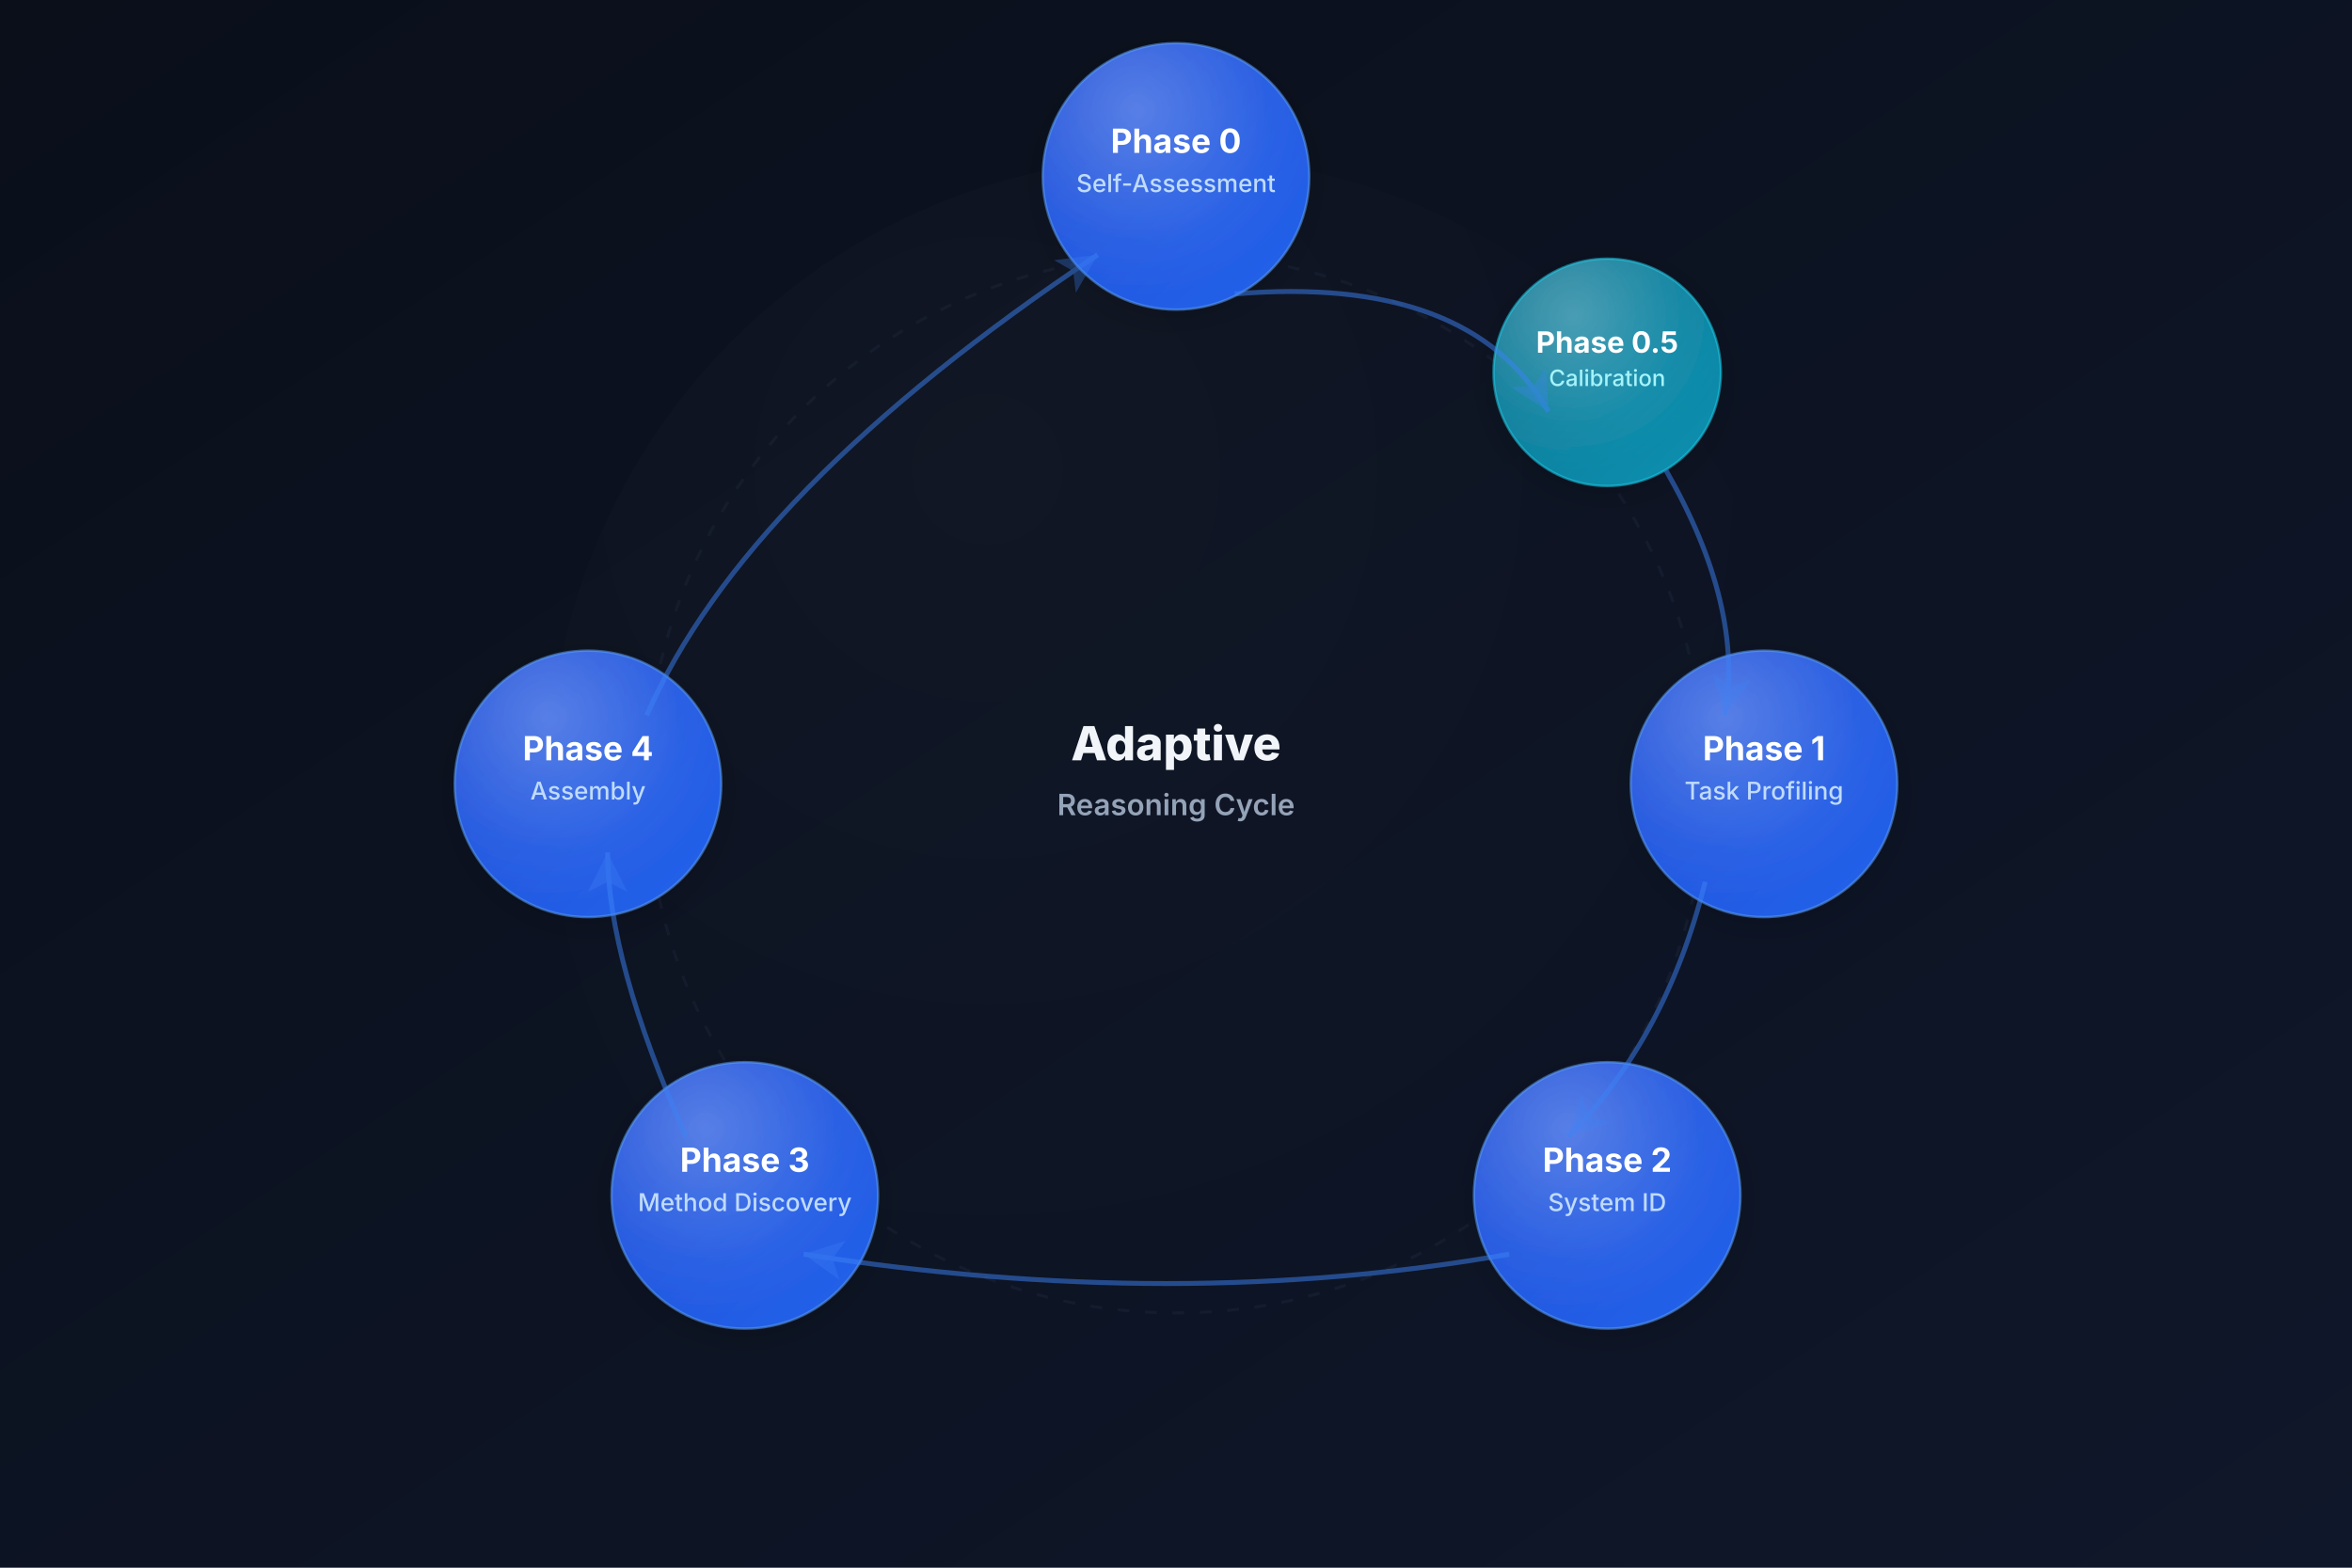
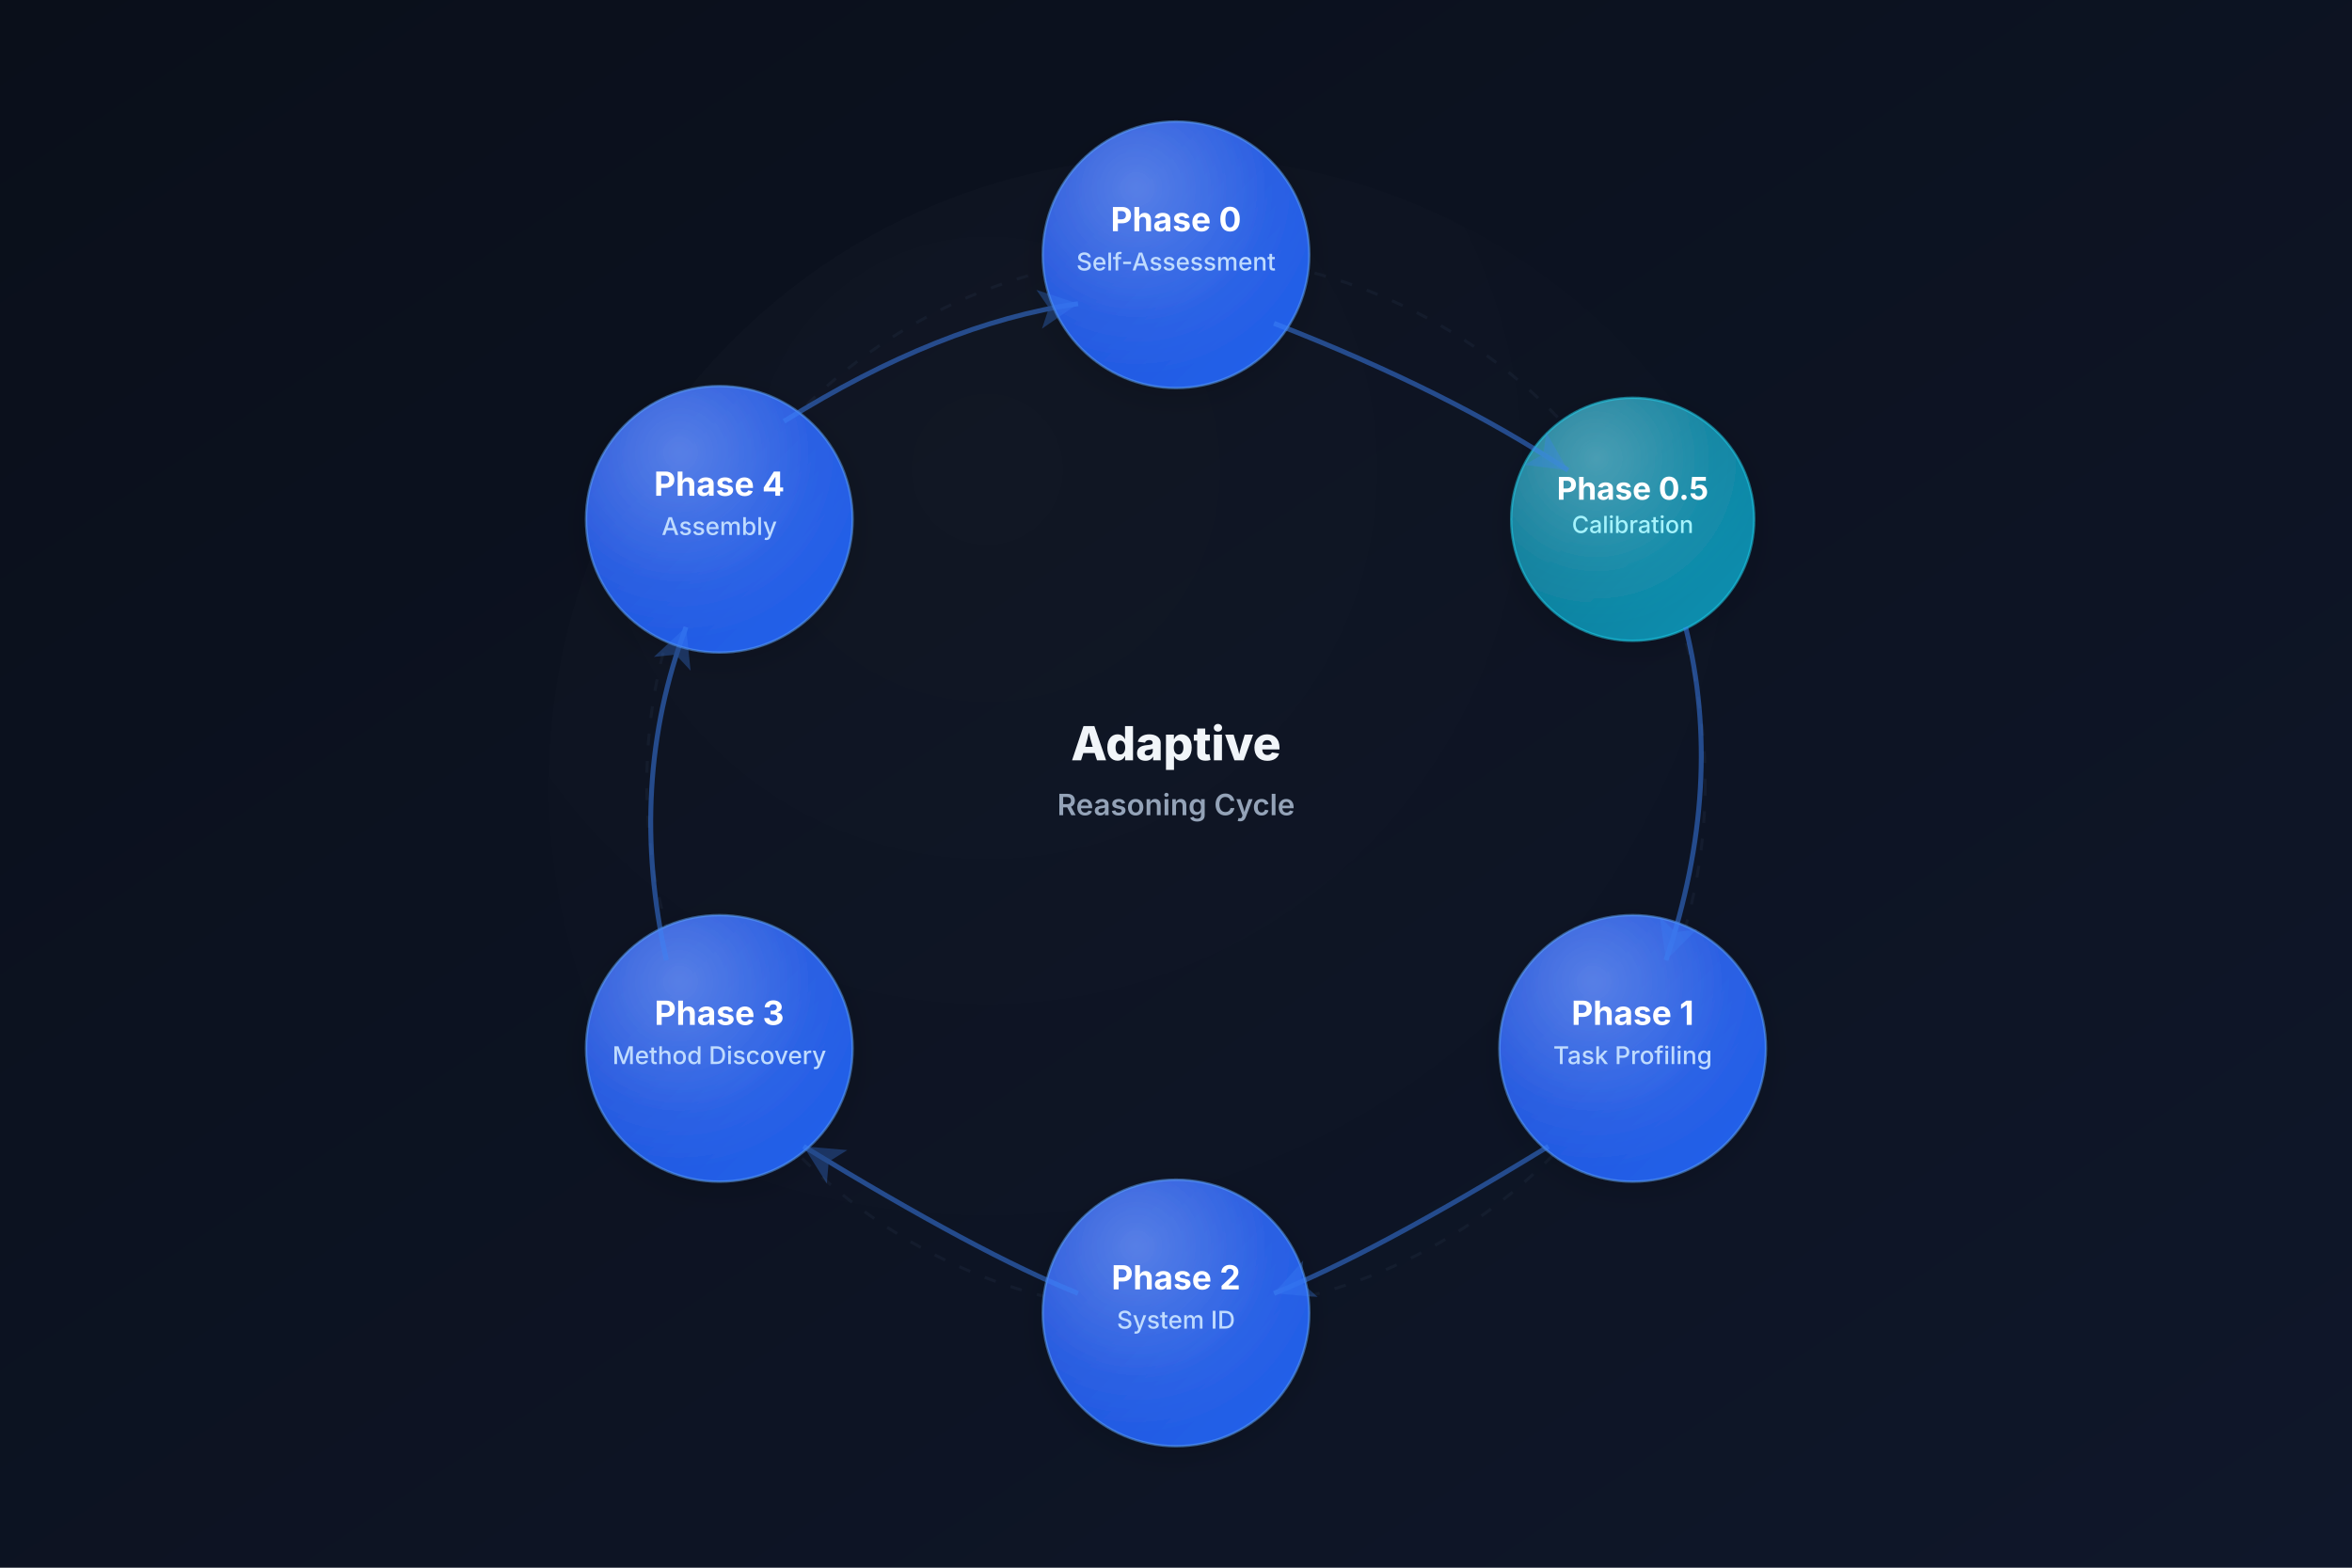
<svg xmlns="http://www.w3.org/2000/svg" width="1200" height="800" viewBox="0 0 1200 800" fill="none">
  <defs>
    <linearGradient id="bg" x1="0" y1="0" x2="1" y2="1">
      <stop offset="0" stop-color="#0a0f1a" />
      <stop offset="1" stop-color="#0f172a" />
    </linearGradient>
    <linearGradient id="phaseBlue" x1="0" y1="0" x2="1" y2="1">
      <stop offset="0" stop-color="#1d4ed8" />
      <stop offset="1" stop-color="#2563eb" />
    </linearGradient>
    <linearGradient id="phaseTeal" x1="0" y1="0" x2="1" y2="1">
      <stop offset="0" stop-color="#0e7490" />
      <stop offset="1" stop-color="#0891b2" />
    </linearGradient>
    <radialGradient id="glass" cx="35%" cy="25%" r="70%">
      <stop offset="0%" stop-color="#ffffff" stop-opacity="0.25" />
      <stop offset="70%" stop-color="#ffffff" stop-opacity="0.05" />
      <stop offset="100%" stop-color="#ffffff" stop-opacity="0" />
    </radialGradient>
    <filter id="shadow">
      <feGaussianBlur in="SourceAlpha" stdDeviation="8" />
      <feOffset dx="0" dy="4" result="offsetblur" />
      <feComponentTransfer>
        <feFuncA type="linear" slope="0.15" />
      </feComponentTransfer>
      <feMerge>
        <feMergeNode />
        <feMergeNode in="SourceGraphic" />
      </feMerge>
    </filter>
    <marker id="arrowhead" markerWidth="12" markerHeight="12" refX="10" refY="6" orient="auto">
      <path d="M2,2 L10,6 L2,10 L4,6 Z" fill="#3b82f6" opacity="0.6" />
    </marker>
  </defs>
  <rect width="1200" height="800" fill="url(#bg)" />
  <circle cx="600" cy="400" r="320" fill="url(#glass)" opacity="0.08" />
  <circle cx="600" cy="400" r="270" fill="none" stroke="#1e293b" stroke-width="1.5" stroke-dasharray="6 8" opacity="0.4" />
  <g filter="url(#shadow)">
-     <circle cx="600" cy="90" r="68" fill="url(#phaseBlue)" />
-     <circle cx="600" cy="90" r="68" fill="url(#glass)" />
-     <circle cx="600" cy="90" r="68" fill="none" stroke="#60a5fa" stroke-width="1.2" opacity="0.5" />
-     <text x="600" y="78" text-anchor="middle" font-family="Inter, -apple-system, system-ui, sans-serif" font-weight="700" font-size="17" fill="#ffffff">Phase 0</text>
-     <text x="600" y="98" text-anchor="middle" font-family="Inter, -apple-system, system-ui, sans-serif" font-weight="500" font-size="12.5" fill="#bfdbfe">Self-Assessment</text>
+     <circle cx="600" cy="130" r="68" fill="url(#phaseBlue)" />
+     <circle cx="600" cy="130" r="68" fill="url(#glass)" />
+     <circle cx="600" cy="130" r="68" fill="none" stroke="#60a5fa" stroke-width="1.2" opacity="0.5" />
+     <text x="600" y="118" text-anchor="middle" font-family="Inter, -apple-system, system-ui, sans-serif" font-weight="700" font-size="17" fill="#ffffff">Phase 0</text>
+     <text x="600" y="138" text-anchor="middle" font-family="Inter, -apple-system, system-ui, sans-serif" font-weight="500" font-size="12.5" fill="#bfdbfe">Self-Assessment</text>
  </g>
  <g filter="url(#shadow)">
-     <circle cx="820" cy="190" r="58" fill="url(#phaseTeal)" />
-     <circle cx="820" cy="190" r="58" fill="url(#glass)" />
-     <circle cx="820" cy="190" r="58" fill="none" stroke="#22d3ee" stroke-width="1.2" opacity="0.5" />
-     <text x="820" y="180" text-anchor="middle" font-family="Inter, -apple-system, system-ui, sans-serif" font-weight="700" font-size="15" fill="#ffffff">Phase 0.5</text>
-     <text x="820" y="197" text-anchor="middle" font-family="Inter, -apple-system, system-ui, sans-serif" font-weight="500" font-size="11.5" fill="#a5f3fc">Calibration</text>
+     <circle cx="833" cy="265" r="62" fill="url(#phaseTeal)" />
+     <circle cx="833" cy="265" r="62" fill="url(#glass)" />
+     <circle cx="833" cy="265" r="62" fill="none" stroke="#22d3ee" stroke-width="1.2" opacity="0.5" />
+     <text x="833" y="255" text-anchor="middle" font-family="Inter, -apple-system, system-ui, sans-serif" font-weight="700" font-size="16" fill="#ffffff">Phase 0.5</text>
+     <text x="833" y="272" text-anchor="middle" font-family="Inter, -apple-system, system-ui, sans-serif" font-weight="500" font-size="12" fill="#a5f3fc">Calibration</text>
  </g>
  <g filter="url(#shadow)">
-     <circle cx="900" cy="400" r="68" fill="url(#phaseBlue)" />
-     <circle cx="900" cy="400" r="68" fill="url(#glass)" />
-     <circle cx="900" cy="400" r="68" fill="none" stroke="#60a5fa" stroke-width="1.2" opacity="0.5" />
-     <text x="900" y="388" text-anchor="middle" font-family="Inter, -apple-system, system-ui, sans-serif" font-weight="700" font-size="17" fill="#ffffff">Phase 1</text>
-     <text x="900" y="408" text-anchor="middle" font-family="Inter, -apple-system, system-ui, sans-serif" font-weight="500" font-size="12.5" fill="#bfdbfe">Task Profiling</text>
+     <circle cx="833" cy="535" r="68" fill="url(#phaseBlue)" />
+     <circle cx="833" cy="535" r="68" fill="url(#glass)" />
+     <circle cx="833" cy="535" r="68" fill="none" stroke="#60a5fa" stroke-width="1.2" opacity="0.5" />
+     <text x="833" y="523" text-anchor="middle" font-family="Inter, -apple-system, system-ui, sans-serif" font-weight="700" font-size="17" fill="#ffffff">Phase 1</text>
+     <text x="833" y="543" text-anchor="middle" font-family="Inter, -apple-system, system-ui, sans-serif" font-weight="500" font-size="12.5" fill="#bfdbfe">Task Profiling</text>
  </g>
  <g filter="url(#shadow)">
-     <circle cx="820" cy="610" r="68" fill="url(#phaseBlue)" />
-     <circle cx="820" cy="610" r="68" fill="url(#glass)" />
-     <circle cx="820" cy="610" r="68" fill="none" stroke="#60a5fa" stroke-width="1.2" opacity="0.5" />
-     <text x="820" y="598" text-anchor="middle" font-family="Inter, -apple-system, system-ui, sans-serif" font-weight="700" font-size="17" fill="#ffffff">Phase 2</text>
-     <text x="820" y="618" text-anchor="middle" font-family="Inter, -apple-system, system-ui, sans-serif" font-weight="500" font-size="12.5" fill="#bfdbfe">System ID</text>
+     <circle cx="600" cy="670" r="68" fill="url(#phaseBlue)" />
+     <circle cx="600" cy="670" r="68" fill="url(#glass)" />
+     <circle cx="600" cy="670" r="68" fill="none" stroke="#60a5fa" stroke-width="1.2" opacity="0.5" />
+     <text x="600" y="658" text-anchor="middle" font-family="Inter, -apple-system, system-ui, sans-serif" font-weight="700" font-size="17" fill="#ffffff">Phase 2</text>
+     <text x="600" y="678" text-anchor="middle" font-family="Inter, -apple-system, system-ui, sans-serif" font-weight="500" font-size="12.5" fill="#bfdbfe">System ID</text>
  </g>
  <g filter="url(#shadow)">
-     <circle cx="380" cy="610" r="68" fill="url(#phaseBlue)" />
-     <circle cx="380" cy="610" r="68" fill="url(#glass)" />
-     <circle cx="380" cy="610" r="68" fill="none" stroke="#60a5fa" stroke-width="1.2" opacity="0.5" />
-     <text x="380" y="598" text-anchor="middle" font-family="Inter, -apple-system, system-ui, sans-serif" font-weight="700" font-size="17" fill="#ffffff">Phase 3</text>
-     <text x="380" y="618" text-anchor="middle" font-family="Inter, -apple-system, system-ui, sans-serif" font-weight="500" font-size="12.5" fill="#bfdbfe">Method Discovery</text>
+     <circle cx="367" cy="535" r="68" fill="url(#phaseBlue)" />
+     <circle cx="367" cy="535" r="68" fill="url(#glass)" />
+     <circle cx="367" cy="535" r="68" fill="none" stroke="#60a5fa" stroke-width="1.2" opacity="0.5" />
+     <text x="367" y="523" text-anchor="middle" font-family="Inter, -apple-system, system-ui, sans-serif" font-weight="700" font-size="17" fill="#ffffff">Phase 3</text>
+     <text x="367" y="543" text-anchor="middle" font-family="Inter, -apple-system, system-ui, sans-serif" font-weight="500" font-size="12.5" fill="#bfdbfe">Method Discovery</text>
  </g>
  <g filter="url(#shadow)">
-     <circle cx="300" cy="400" r="68" fill="url(#phaseBlue)" />
-     <circle cx="300" cy="400" r="68" fill="url(#glass)" />
-     <circle cx="300" cy="400" r="68" fill="none" stroke="#60a5fa" stroke-width="1.2" opacity="0.5" />
-     <text x="300" y="388" text-anchor="middle" font-family="Inter, -apple-system, system-ui, sans-serif" font-weight="700" font-size="17" fill="#ffffff">Phase 4</text>
-     <text x="300" y="408" text-anchor="middle" font-family="Inter, -apple-system, system-ui, sans-serif" font-weight="500" font-size="12.5" fill="#bfdbfe">Assembly</text>
+     <circle cx="367" cy="265" r="68" fill="url(#phaseBlue)" />
+     <circle cx="367" cy="265" r="68" fill="url(#glass)" />
+     <circle cx="367" cy="265" r="68" fill="none" stroke="#60a5fa" stroke-width="1.2" opacity="0.5" />
+     <text x="367" y="253" text-anchor="middle" font-family="Inter, -apple-system, system-ui, sans-serif" font-weight="700" font-size="17" fill="#ffffff">Phase 4</text>
+     <text x="367" y="273" text-anchor="middle" font-family="Inter, -apple-system, system-ui, sans-serif" font-weight="500" font-size="12.5" fill="#bfdbfe">Assembly</text>
  </g>
-   <path d="M630,150 Q750,140 790,210" stroke="#3b82f6" stroke-width="2.5" fill="none" opacity="0.5" marker-end="url(#arrowhead)" />
-   <path d="M850,240 Q890,310 880,365" stroke="#3b82f6" stroke-width="2.5" fill="none" opacity="0.5" marker-end="url(#arrowhead)" />
-   <path d="M870,450 Q850,530 800,580" stroke="#3b82f6" stroke-width="2.5" fill="none" opacity="0.5" marker-end="url(#arrowhead)" />
-   <path d="M770,640 Q600,670 410,640" stroke="#3b82f6" stroke-width="2.5" fill="none" opacity="0.5" marker-end="url(#arrowhead)" />
-   <path d="M350,580 Q310,490 310,435" stroke="#3b82f6" stroke-width="2.5" fill="none" opacity="0.5" marker-end="url(#arrowhead)" />
-   <path d="M330,365 Q380,250 560,130" stroke="#3b82f6" stroke-width="2.5" fill="none" opacity="0.5" marker-end="url(#arrowhead)" />
+   <path d="M650,165 Q740,200 800,240" stroke="#3b82f6" stroke-width="2.5" fill="none" opacity="0.5" marker-end="url(#arrowhead)" />
+   <path d="M860,320 Q880,400 850,490" stroke="#3b82f6" stroke-width="2.5" fill="none" opacity="0.5" marker-end="url(#arrowhead)" />
+   <path d="M790,585 Q700,640 650,660" stroke="#3b82f6" stroke-width="2.5" fill="none" opacity="0.5" marker-end="url(#arrowhead)" />
+   <path d="M550,660 Q500,640 410,585" stroke="#3b82f6" stroke-width="2.5" fill="none" opacity="0.5" marker-end="url(#arrowhead)" />
+   <path d="M340,490 Q320,400 350,320" stroke="#3b82f6" stroke-width="2.5" fill="none" opacity="0.5" marker-end="url(#arrowhead)" />
+   <path d="M400,215 Q480,165 550,155" stroke="#3b82f6" stroke-width="2.5" fill="none" opacity="0.5" marker-end="url(#arrowhead)" />
  <text x="600" y="388" text-anchor="middle" font-family="Inter, -apple-system, system-ui, sans-serif" font-weight="800" font-size="24" fill="#f1f5f9">Adaptive</text>
  <text x="600" y="416" text-anchor="middle" font-family="Inter, -apple-system, system-ui, sans-serif" font-weight="600" font-size="15" fill="#94a3b8">Reasoning Cycle</text>
</svg>
